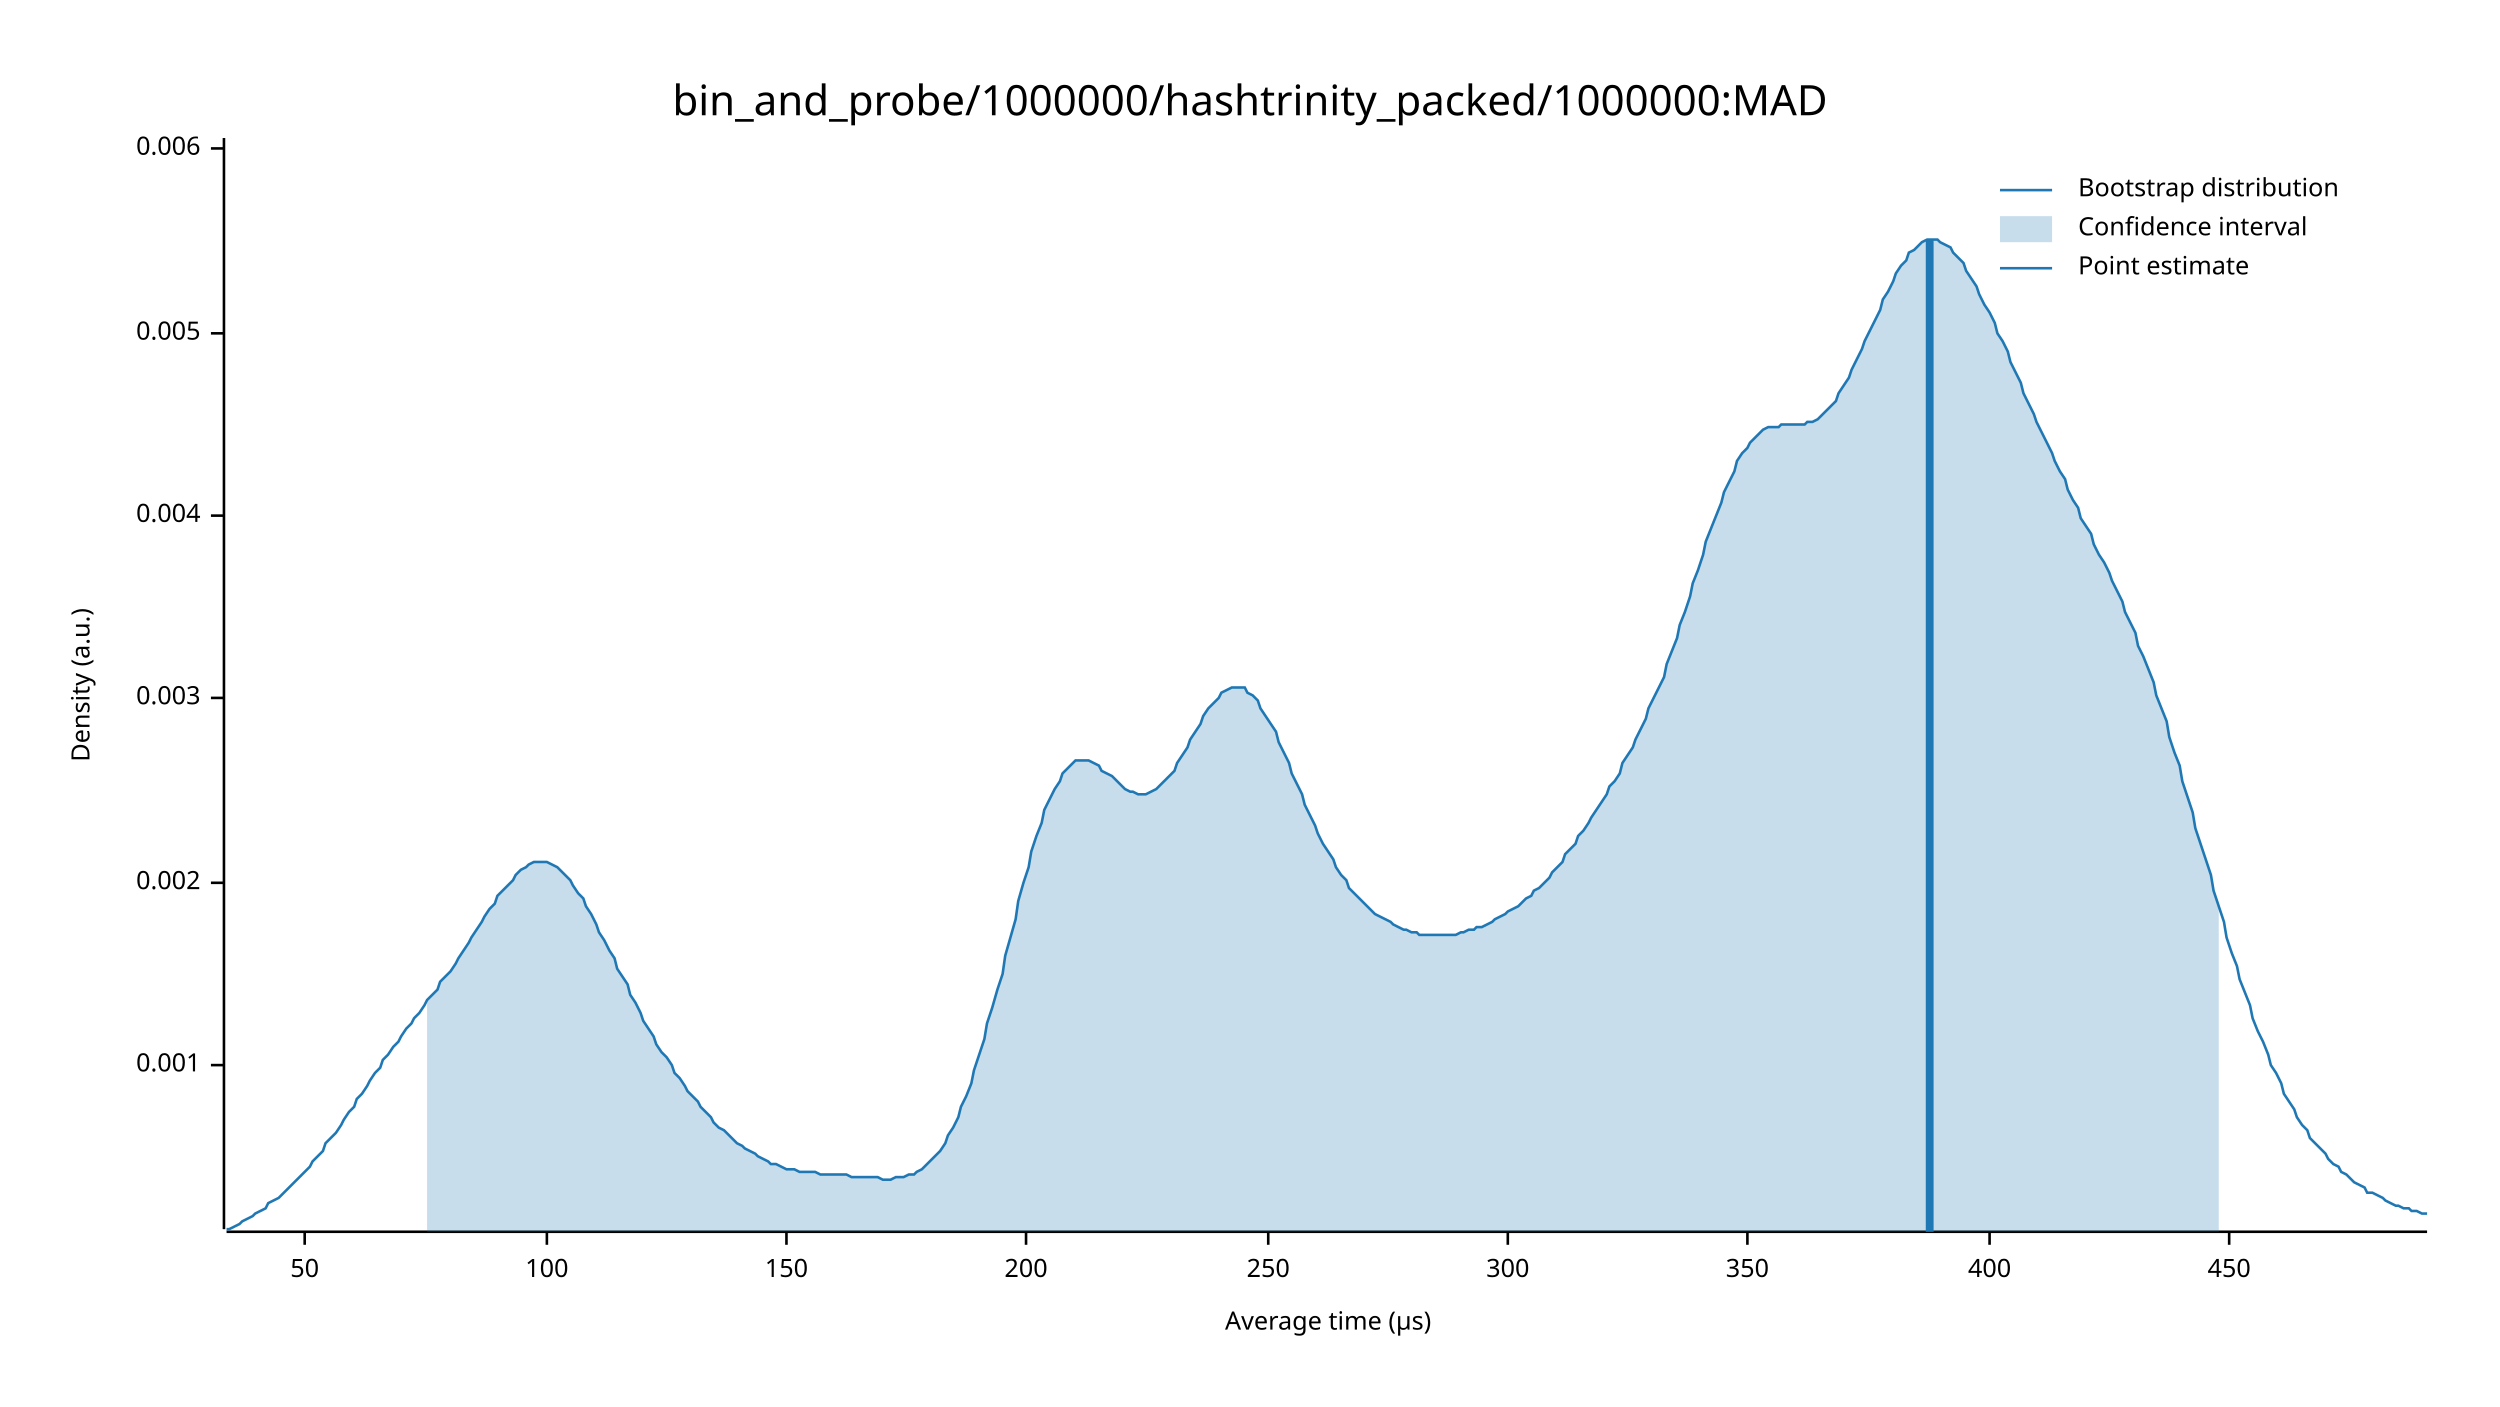
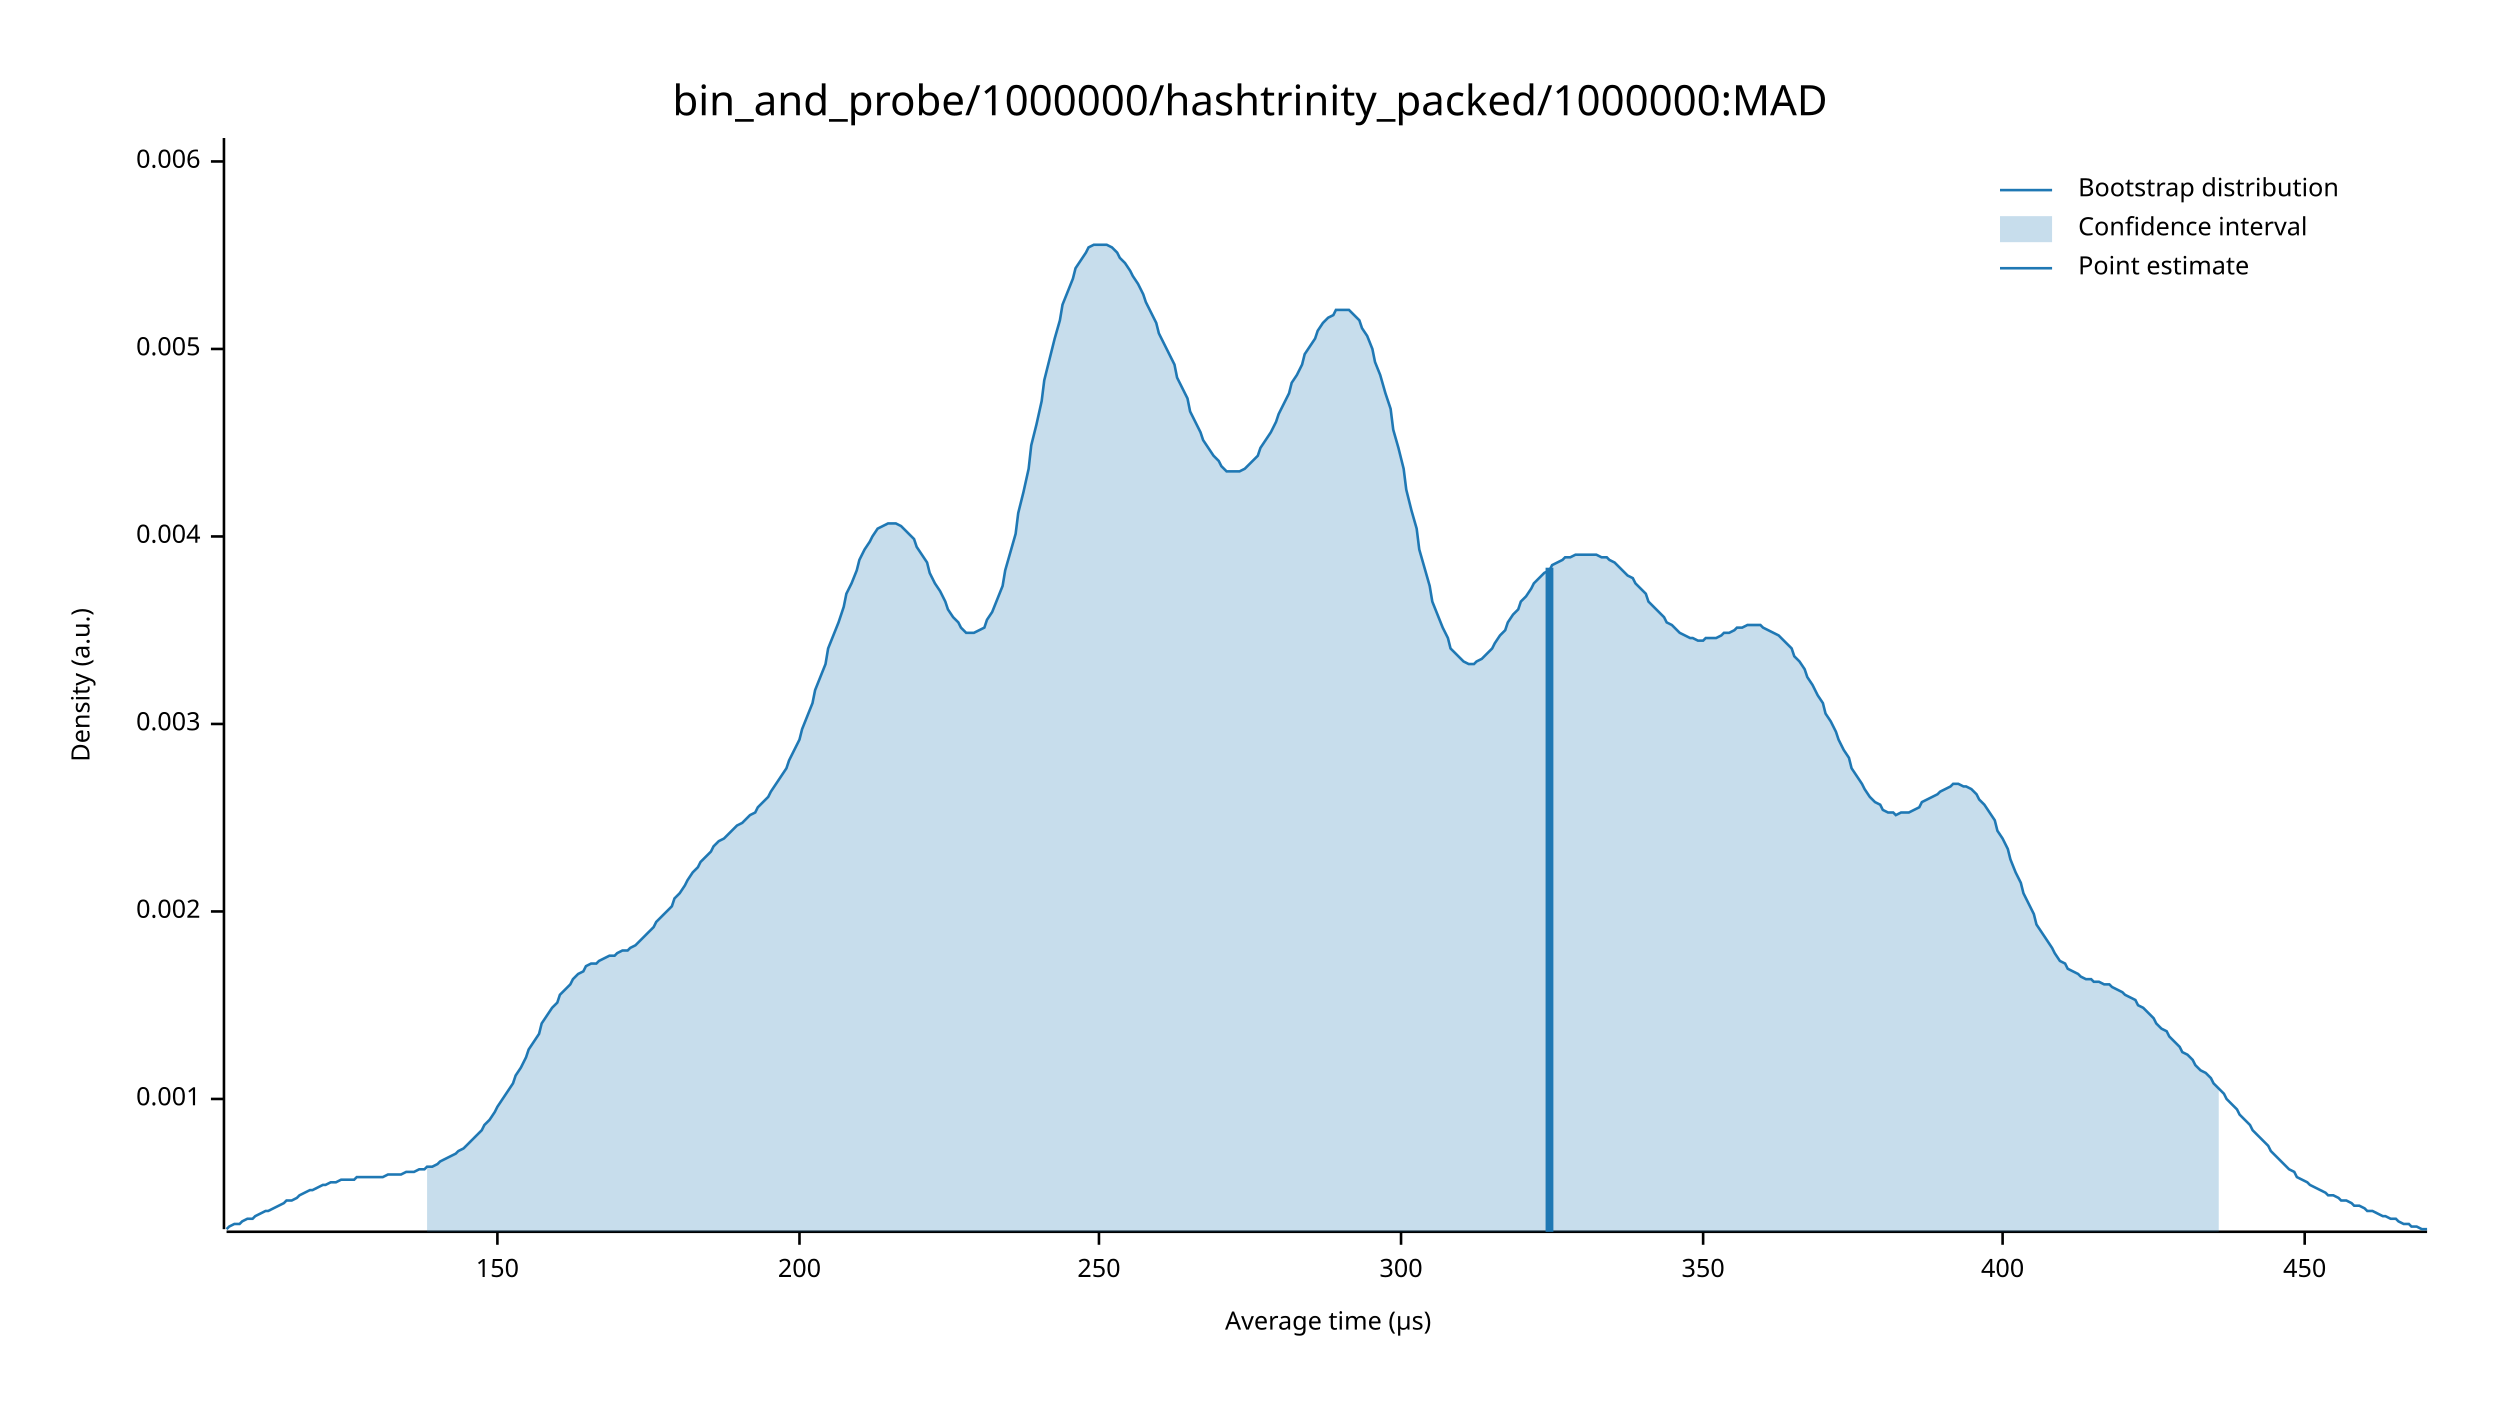
<svg xmlns="http://www.w3.org/2000/svg" width="960" height="540" viewBox="0 0 960 540">
  <text x="480" y="32" dy="0.76em" text-anchor="middle" font-family="sans-serif" font-size="16.129" opacity="1" fill="#000000">
bin_and_probe/1000000/hashtrinity_packed/1000000:MAD
</text>
  <text x="27" y="263" dy="0.76em" text-anchor="middle" font-family="sans-serif" font-size="9.677" opacity="1" fill="#000000" transform="rotate(270, 27, 263)">
Density (a.u.)
</text>
  <text x="510" y="513" dy="-0.5ex" text-anchor="middle" font-family="sans-serif" font-size="9.677" opacity="1" fill="#000000">
Average time (µs)
</text>
  <polyline fill="none" opacity="1" stroke="#000000" stroke-width="1" points="86,53 86,472 " />
-   <text x="77" y="409" dy="0.5ex" text-anchor="end" font-family="sans-serif" font-size="9.677" opacity="1" fill="#000000">
+   <text x="77" y="422" dy="0.5ex" text-anchor="end" font-family="sans-serif" font-size="9.677" opacity="1" fill="#000000">
0.001
</text>
-   <polyline fill="none" opacity="1" stroke="#000000" stroke-width="1" points="81,409 86,409 " />
-   <text x="77" y="339" dy="0.5ex" text-anchor="end" font-family="sans-serif" font-size="9.677" opacity="1" fill="#000000">
+   <polyline fill="none" opacity="1" stroke="#000000" stroke-width="1" points="81,422 86,422 " />
+   <text x="77" y="350" dy="0.5ex" text-anchor="end" font-family="sans-serif" font-size="9.677" opacity="1" fill="#000000">
0.002
</text>
-   <polyline fill="none" opacity="1" stroke="#000000" stroke-width="1" points="81,339 86,339 " />
-   <text x="77" y="268" dy="0.5ex" text-anchor="end" font-family="sans-serif" font-size="9.677" opacity="1" fill="#000000">
+   <polyline fill="none" opacity="1" stroke="#000000" stroke-width="1" points="81,350 86,350 " />
+   <text x="77" y="278" dy="0.5ex" text-anchor="end" font-family="sans-serif" font-size="9.677" opacity="1" fill="#000000">
0.003
</text>
-   <polyline fill="none" opacity="1" stroke="#000000" stroke-width="1" points="81,268 86,268 " />
-   <text x="77" y="198" dy="0.5ex" text-anchor="end" font-family="sans-serif" font-size="9.677" opacity="1" fill="#000000">
+   <polyline fill="none" opacity="1" stroke="#000000" stroke-width="1" points="81,278 86,278 " />
+   <text x="77" y="206" dy="0.5ex" text-anchor="end" font-family="sans-serif" font-size="9.677" opacity="1" fill="#000000">
0.004
</text>
-   <polyline fill="none" opacity="1" stroke="#000000" stroke-width="1" points="81,198 86,198 " />
-   <text x="77" y="128" dy="0.5ex" text-anchor="end" font-family="sans-serif" font-size="9.677" opacity="1" fill="#000000">
+   <polyline fill="none" opacity="1" stroke="#000000" stroke-width="1" points="81,206 86,206 " />
+   <text x="77" y="134" dy="0.5ex" text-anchor="end" font-family="sans-serif" font-size="9.677" opacity="1" fill="#000000">
0.005
</text>
-   <polyline fill="none" opacity="1" stroke="#000000" stroke-width="1" points="81,128 86,128 " />
-   <text x="77" y="57" dy="0.5ex" text-anchor="end" font-family="sans-serif" font-size="9.677" opacity="1" fill="#000000">
+   <polyline fill="none" opacity="1" stroke="#000000" stroke-width="1" points="81,134 86,134 " />
+   <text x="77" y="62" dy="0.5ex" text-anchor="end" font-family="sans-serif" font-size="9.677" opacity="1" fill="#000000">
0.006
</text>
-   <polyline fill="none" opacity="1" stroke="#000000" stroke-width="1" points="81,57 86,57 " />
+   <polyline fill="none" opacity="1" stroke="#000000" stroke-width="1" points="81,62 86,62 " />
  <polyline fill="none" opacity="1" stroke="#000000" stroke-width="1" points="87,473 932,473 " />
-   <text x="117" y="483" dy="0.76em" text-anchor="middle" font-family="sans-serif" font-size="9.677" opacity="1" fill="#000000">
- 50
- </text>
-   <polyline fill="none" opacity="1" stroke="#000000" stroke-width="1" points="117,473 117,478 " />
-   <text x="210" y="483" dy="0.76em" text-anchor="middle" font-family="sans-serif" font-size="9.677" opacity="1" fill="#000000">
- 100
- </text>
-   <polyline fill="none" opacity="1" stroke="#000000" stroke-width="1" points="210,473 210,478 " />
-   <text x="302" y="483" dy="0.76em" text-anchor="middle" font-family="sans-serif" font-size="9.677" opacity="1" fill="#000000">
+   <text x="191" y="483" dy="0.76em" text-anchor="middle" font-family="sans-serif" font-size="9.677" opacity="1" fill="#000000">
150
</text>
-   <polyline fill="none" opacity="1" stroke="#000000" stroke-width="1" points="302,473 302,478 " />
-   <text x="394" y="483" dy="0.76em" text-anchor="middle" font-family="sans-serif" font-size="9.677" opacity="1" fill="#000000">
+   <polyline fill="none" opacity="1" stroke="#000000" stroke-width="1" points="191,473 191,478 " />
+   <text x="307" y="483" dy="0.76em" text-anchor="middle" font-family="sans-serif" font-size="9.677" opacity="1" fill="#000000">
200
</text>
-   <polyline fill="none" opacity="1" stroke="#000000" stroke-width="1" points="394,473 394,478 " />
-   <text x="487" y="483" dy="0.76em" text-anchor="middle" font-family="sans-serif" font-size="9.677" opacity="1" fill="#000000">
+   <polyline fill="none" opacity="1" stroke="#000000" stroke-width="1" points="307,473 307,478 " />
+   <text x="422" y="483" dy="0.76em" text-anchor="middle" font-family="sans-serif" font-size="9.677" opacity="1" fill="#000000">
250
</text>
-   <polyline fill="none" opacity="1" stroke="#000000" stroke-width="1" points="487,473 487,478 " />
-   <text x="579" y="483" dy="0.76em" text-anchor="middle" font-family="sans-serif" font-size="9.677" opacity="1" fill="#000000">
+   <polyline fill="none" opacity="1" stroke="#000000" stroke-width="1" points="422,473 422,478 " />
+   <text x="538" y="483" dy="0.76em" text-anchor="middle" font-family="sans-serif" font-size="9.677" opacity="1" fill="#000000">
300
</text>
-   <polyline fill="none" opacity="1" stroke="#000000" stroke-width="1" points="579,473 579,478 " />
-   <text x="671" y="483" dy="0.76em" text-anchor="middle" font-family="sans-serif" font-size="9.677" opacity="1" fill="#000000">
+   <polyline fill="none" opacity="1" stroke="#000000" stroke-width="1" points="538,473 538,478 " />
+   <text x="654" y="483" dy="0.76em" text-anchor="middle" font-family="sans-serif" font-size="9.677" opacity="1" fill="#000000">
350
</text>
-   <polyline fill="none" opacity="1" stroke="#000000" stroke-width="1" points="671,473 671,478 " />
-   <text x="764" y="483" dy="0.76em" text-anchor="middle" font-family="sans-serif" font-size="9.677" opacity="1" fill="#000000">
+   <polyline fill="none" opacity="1" stroke="#000000" stroke-width="1" points="654,473 654,478 " />
+   <text x="769" y="483" dy="0.76em" text-anchor="middle" font-family="sans-serif" font-size="9.677" opacity="1" fill="#000000">
400
</text>
-   <polyline fill="none" opacity="1" stroke="#000000" stroke-width="1" points="764,473 764,478 " />
-   <text x="856" y="483" dy="0.76em" text-anchor="middle" font-family="sans-serif" font-size="9.677" opacity="1" fill="#000000">
+   <polyline fill="none" opacity="1" stroke="#000000" stroke-width="1" points="769,473 769,478 " />
+   <text x="885" y="483" dy="0.76em" text-anchor="middle" font-family="sans-serif" font-size="9.677" opacity="1" fill="#000000">
450
</text>
-   <polyline fill="none" opacity="1" stroke="#000000" stroke-width="1" points="856,473 856,478 " />
-   <polyline fill="none" opacity="1" stroke="#1F78B4" stroke-width="1" points="87,472 88,472 90,471 92,470 93,469 95,468 97,467 98,466 100,465 102,464 103,462 105,461 107,460 109,458 110,457 112,455 114,453 115,452 117,450 119,448 120,446 122,444 124,442 125,439 127,437 129,435 131,432 132,430 134,427 136,425 137,422 139,420 141,417 142,415 144,412 146,410 147,407 149,405 151,402 153,400 154,398 156,395 158,393 159,391 161,389 163,386 164,384 166,382 168,380 169,377 171,375 173,373 175,370 176,368 178,365 180,362 181,360 183,357 185,354 186,352 188,349 190,347 191,344 193,342 195,340 197,338 198,336 200,334 202,333 203,332 205,331 207,331 208,331 210,331 212,332 214,333 215,334 217,336 219,338 220,340 222,343 224,345 225,348 227,351 229,355 230,358 232,361 234,365 236,368 237,372 239,375 241,378 242,382 244,385 246,389 247,392 249,395 251,398 252,401 254,404 256,406 258,409 259,412 261,414 263,417 264,419 266,421 268,423 269,425 271,427 273,429 274,431 276,433 278,434 280,436 281,437 283,439 285,440 286,441 288,442 290,443 291,444 293,445 295,446 296,447 298,447 300,448 302,449 303,449 305,449 307,450 308,450 310,450 312,450 313,450 315,451 317,451 318,451 320,451 322,451 324,451 325,451 327,452 329,452 330,452 332,452 334,452 335,452 337,452 339,453 341,453 342,453 344,452 346,452 347,452 349,451 351,451 352,450 354,449 356,447 357,446 359,444 361,442 363,439 364,436 366,433 368,429 369,425 371,421 373,416 374,411 376,405 378,399 379,393 381,387 383,380 385,374 386,367 388,360 390,353 391,346 393,339 395,333 396,327 398,321 400,316 401,311 403,307 405,303 407,300 408,297 410,295 412,293 413,292 415,292 417,292 418,292 420,293 422,294 423,296 425,297 427,298 429,300 430,301 432,303 434,304 435,304 437,305 439,305 440,305 442,304 444,303 445,302 447,300 449,298 451,296 452,293 454,290 456,287 457,284 459,281 461,278 462,275 464,272 466,270 468,268 469,266 471,265 473,264 474,264 476,264 478,264 479,266 481,267 483,269 484,272 486,275 488,278 490,281 491,285 493,289 495,293 496,297 498,301 500,305 501,309 503,313 505,317 506,320 508,324 510,327 512,330 513,333 515,336 517,338 518,341 520,343 522,345 523,346 525,348 527,350 528,351 530,352 532,353 534,354 535,355 537,356 539,357 540,357 542,358 544,358 545,359 547,359 549,359 550,359 552,359 554,359 556,359 557,359 559,359 561,358 562,358 564,357 566,357 567,356 569,356 571,355 573,354 574,353 576,352 578,351 579,350 581,349 583,348 584,347 586,345 588,344 589,342 591,341 593,339 595,337 596,335 598,333 600,331 601,328 603,326 605,324 606,321 608,319 610,316 611,314 613,311 615,308 617,305 618,302 620,300 622,297 623,293 625,290 627,287 628,284 630,280 632,276 633,272 635,268 637,264 639,260 640,255 642,250 644,245 645,240 647,235 649,229 650,224 652,219 654,213 655,208 657,203 659,198 661,193 662,189 664,185 666,181 667,177 669,174 671,172 672,170 674,168 676,166 677,165 679,164 681,164 683,164 684,163 686,163 688,163 689,163 691,163 693,163 694,162 696,162 698,161 700,159 701,158 703,156 705,154 706,151 708,148 710,145 711,142 713,138 715,134 716,131 718,127 720,123 722,119 723,115 725,112 727,108 728,105 730,102 732,100 733,97 735,96 737,94 738,93 740,92 742,92 744,92 745,93 747,94 749,95 750,97 752,99 754,101 755,104 757,107 759,110 760,113 762,117 764,120 766,124 767,128 769,131 771,135 772,139 774,143 776,147 777,151 779,155 781,159 782,162 784,166 786,170 788,174 789,177 791,181 793,184 794,188 796,192 798,195 799,199 801,202 803,205 804,209 806,213 808,216 810,220 811,223 813,227 815,231 816,235 818,239 820,243 821,248 823,252 825,257 827,262 828,267 830,272 832,277 833,283 835,289 837,294 838,300 840,306 842,312 843,318 845,324 847,330 849,336 850,342 852,348 854,354 855,360 857,366 859,371 860,376 862,381 864,386 865,391 867,396 869,400 871,405 872,409 874,412 876,416 877,420 879,423 881,426 882,429 884,432 886,434 887,437 889,439 891,441 893,443 894,445 896,447 898,448 899,450 901,451 903,453 904,454 906,455 908,456 909,458 911,458 913,459 915,460 916,461 918,462 920,463 921,463 923,464 925,464 926,465 928,465 930,466 932,466 " />
-   <polygon opacity="0.25" fill="#1F78B4" points="164,384 166,382 168,380 169,377 171,375 173,373 175,370 176,368 178,365 180,362 181,360 183,357 185,354 186,352 188,349 190,347 191,344 193,342 195,340 197,338 198,336 200,334 202,333 203,332 205,331 207,331 208,331 210,331 212,332 214,333 215,334 217,336 219,338 220,340 222,343 224,345 225,348 227,351 229,355 230,358 232,361 234,365 236,368 237,372 239,375 241,378 242,382 244,385 246,389 247,392 249,395 251,398 252,401 254,404 256,406 258,409 259,412 261,414 263,417 264,419 266,421 268,423 269,425 271,427 273,429 274,431 276,433 278,434 280,436 281,437 283,439 285,440 286,441 288,442 290,443 291,444 293,445 295,446 296,447 298,447 300,448 302,449 303,449 305,449 307,450 308,450 310,450 312,450 313,450 315,451 317,451 318,451 320,451 322,451 324,451 325,451 327,452 329,452 330,452 332,452 334,452 335,452 337,452 339,453 341,453 342,453 344,452 346,452 347,452 349,451 351,451 352,450 354,449 356,447 357,446 359,444 361,442 363,439 364,436 366,433 368,429 369,425 371,421 373,416 374,411 376,405 378,399 379,393 381,387 383,380 385,374 386,367 388,360 390,353 391,346 393,339 395,333 396,327 398,321 400,316 401,311 403,307 405,303 407,300 408,297 410,295 412,293 413,292 415,292 417,292 418,292 420,293 422,294 423,296 425,297 427,298 429,300 430,301 432,303 434,304 435,304 437,305 439,305 440,305 442,304 444,303 445,302 447,300 449,298 451,296 452,293 454,290 456,287 457,284 459,281 461,278 462,275 464,272 466,270 468,268 469,266 471,265 473,264 474,264 476,264 478,264 479,266 481,267 483,269 484,272 486,275 488,278 490,281 491,285 493,289 495,293 496,297 498,301 500,305 501,309 503,313 505,317 506,320 508,324 510,327 512,330 513,333 515,336 517,338 518,341 520,343 522,345 523,346 525,348 527,350 528,351 530,352 532,353 534,354 535,355 537,356 539,357 540,357 542,358 544,358 545,359 547,359 549,359 550,359 552,359 554,359 556,359 557,359 559,359 561,358 562,358 564,357 566,357 567,356 569,356 571,355 573,354 574,353 576,352 578,351 579,350 581,349 583,348 584,347 586,345 588,344 589,342 591,341 593,339 595,337 596,335 598,333 600,331 601,328 603,326 605,324 606,321 608,319 610,316 611,314 613,311 615,308 617,305 618,302 620,300 622,297 623,293 625,290 627,287 628,284 630,280 632,276 633,272 635,268 637,264 639,260 640,255 642,250 644,245 645,240 647,235 649,229 650,224 652,219 654,213 655,208 657,203 659,198 661,193 662,189 664,185 666,181 667,177 669,174 671,172 672,170 674,168 676,166 677,165 679,164 681,164 683,164 684,163 686,163 688,163 689,163 691,163 693,163 694,162 696,162 698,161 700,159 701,158 703,156 705,154 706,151 708,148 710,145 711,142 713,138 715,134 716,131 718,127 720,123 722,119 723,115 725,112 727,108 728,105 730,102 732,100 733,97 735,96 737,94 738,93 740,92 742,92 744,92 745,93 747,94 749,95 750,97 752,99 754,101 755,104 757,107 759,110 760,113 762,117 764,120 766,124 767,128 769,131 771,135 772,139 774,143 776,147 777,151 779,155 781,159 782,162 784,166 786,170 788,174 789,177 791,181 793,184 794,188 796,192 798,195 799,199 801,202 803,205 804,209 806,213 808,216 810,220 811,223 813,227 815,231 816,235 818,239 820,243 821,248 823,252 825,257 827,262 828,267 830,272 832,277 833,283 835,289 837,294 838,300 840,306 842,312 843,318 845,324 847,330 849,336 850,342 852,348 852,473 164,473 " />
-   <polyline fill="none" opacity="1" stroke="#1F78B4" stroke-width="3" points="741,473 741,92 " />
+   <polyline fill="none" opacity="1" stroke="#000000" stroke-width="1" points="885,473 885,478 " />
+   <polyline fill="none" opacity="1" stroke="#1F78B4" stroke-width="1" points="87,472 88,471 90,470 92,470 93,469 95,468 97,468 98,467 100,466 102,465 103,465 105,464 107,463 109,462 110,461 112,461 114,460 115,459 117,458 119,457 120,457 122,456 124,455 125,455 127,454 129,454 131,453 132,453 134,453 136,453 137,452 139,452 141,452 142,452 144,452 146,452 147,452 149,451 151,451 153,451 154,451 156,450 158,450 159,450 161,449 163,449 164,448 166,448 168,447 169,446 171,445 173,444 175,443 176,442 178,441 180,439 181,438 183,436 185,434 186,432 188,430 190,427 191,425 193,422 195,419 197,416 198,413 200,410 202,406 203,403 205,400 207,397 208,393 210,390 212,387 214,385 215,382 217,380 219,378 220,376 222,374 224,373 225,371 227,370 229,370 230,369 232,368 234,367 236,367 237,366 239,365 241,365 242,364 244,363 246,361 247,360 249,358 251,356 252,354 254,352 256,350 258,348 259,345 261,343 263,340 264,338 266,335 268,333 269,331 271,329 273,327 274,325 276,323 278,322 280,320 281,319 283,317 285,316 286,315 288,313 290,312 291,310 293,308 295,306 296,304 298,301 300,298 302,295 303,292 305,288 307,284 308,280 310,275 312,270 313,265 315,260 317,255 318,249 320,244 322,239 324,233 325,228 327,224 329,219 330,215 332,211 334,208 335,206 337,203 339,202 341,201 342,201 344,201 346,202 347,203 349,205 351,207 352,210 354,213 356,216 357,220 359,224 361,227 363,231 364,234 366,237 368,239 369,241 371,243 373,243 374,243 376,242 378,241 379,238 381,235 383,230 385,225 386,219 388,212 390,205 391,197 393,189 395,180 396,171 398,163 400,154 401,146 403,138 405,130 407,123 408,117 410,112 412,107 413,103 415,100 417,97 418,95 420,94 422,94 423,94 425,94 427,95 429,97 430,99 432,101 434,104 435,106 437,109 439,113 440,116 442,120 444,124 445,128 447,132 449,136 451,140 452,145 454,149 456,153 457,158 459,162 461,166 462,169 464,172 466,175 468,177 469,179 471,181 473,181 474,181 476,181 478,180 479,179 481,177 483,175 484,172 486,169 488,166 490,162 491,159 493,155 495,151 496,147 498,144 500,140 501,136 503,133 505,130 506,127 508,124 510,122 512,121 513,119 515,119 517,119 518,119 520,121 522,123 523,126 525,129 527,134 528,139 530,144 532,151 534,157 535,165 537,172 539,180 540,188 542,196 544,203 545,211 547,218 549,225 550,231 552,236 554,241 556,245 557,249 559,251 561,253 562,254 564,255 566,255 567,254 569,253 571,251 573,249 574,247 576,244 578,242 579,239 581,236 583,234 584,231 586,229 588,226 589,224 591,222 593,220 595,219 596,217 598,216 600,215 601,214 603,214 605,213 606,213 608,213 610,213 611,213 613,213 615,214 617,214 618,215 620,216 622,218 623,219 625,221 627,222 628,224 630,226 632,228 633,231 635,233 637,235 639,237 640,239 642,240 644,242 645,243 647,244 649,245 650,245 652,246 654,246 655,245 657,245 659,245 661,244 662,243 664,243 666,242 667,241 669,241 671,240 672,240 674,240 676,240 677,241 679,242 681,243 683,244 684,245 686,247 688,249 689,252 691,254 693,257 694,260 696,263 698,267 700,270 701,274 703,277 705,281 706,284 708,288 710,291 711,295 713,298 715,301 716,303 718,306 720,308 722,309 723,311 725,312 727,312 728,313 730,312 732,312 733,312 735,311 737,310 738,308 740,307 742,306 744,305 745,304 747,303 749,302 750,301 752,301 754,302 755,302 757,303 759,305 760,307 762,309 764,312 766,315 767,319 769,322 771,326 772,330 774,335 776,339 777,343 779,347 781,351 782,355 784,358 786,361 788,364 789,366 791,369 793,370 794,372 796,373 798,374 799,375 801,376 803,376 804,377 806,377 808,378 810,378 811,379 813,380 815,381 816,382 818,383 820,384 821,386 823,387 825,389 827,391 828,393 830,395 832,396 833,398 835,400 837,402 838,404 840,405 842,407 843,409 845,411 847,412 849,414 850,416 852,418 854,420 855,422 857,424 859,426 860,428 862,430 864,432 865,434 867,436 869,438 871,440 872,442 874,444 876,446 877,447 879,449 881,450 882,452 884,453 886,454 887,455 889,456 891,457 893,458 894,459 896,459 898,460 899,461 901,461 903,462 904,463 906,463 908,464 909,465 911,465 913,466 915,467 916,467 918,468 920,468 921,469 923,470 925,470 926,471 928,471 930,472 932,472 " />
+   <polygon opacity="0.25" fill="#1F78B4" points="164,448 166,448 168,447 169,446 171,445 173,444 175,443 176,442 178,441 180,439 181,438 183,436 185,434 186,432 188,430 190,427 191,425 193,422 195,419 197,416 198,413 200,410 202,406 203,403 205,400 207,397 208,393 210,390 212,387 214,385 215,382 217,380 219,378 220,376 222,374 224,373 225,371 227,370 229,370 230,369 232,368 234,367 236,367 237,366 239,365 241,365 242,364 244,363 246,361 247,360 249,358 251,356 252,354 254,352 256,350 258,348 259,345 261,343 263,340 264,338 266,335 268,333 269,331 271,329 273,327 274,325 276,323 278,322 280,320 281,319 283,317 285,316 286,315 288,313 290,312 291,310 293,308 295,306 296,304 298,301 300,298 302,295 303,292 305,288 307,284 308,280 310,275 312,270 313,265 315,260 317,255 318,249 320,244 322,239 324,233 325,228 327,224 329,219 330,215 332,211 334,208 335,206 337,203 339,202 341,201 342,201 344,201 346,202 347,203 349,205 351,207 352,210 354,213 356,216 357,220 359,224 361,227 363,231 364,234 366,237 368,239 369,241 371,243 373,243 374,243 376,242 378,241 379,238 381,235 383,230 385,225 386,219 388,212 390,205 391,197 393,189 395,180 396,171 398,163 400,154 401,146 403,138 405,130 407,123 408,117 410,112 412,107 413,103 415,100 417,97 418,95 420,94 422,94 423,94 425,94 427,95 429,97 430,99 432,101 434,104 435,106 437,109 439,113 440,116 442,120 444,124 445,128 447,132 449,136 451,140 452,145 454,149 456,153 457,158 459,162 461,166 462,169 464,172 466,175 468,177 469,179 471,181 473,181 474,181 476,181 478,180 479,179 481,177 483,175 484,172 486,169 488,166 490,162 491,159 493,155 495,151 496,147 498,144 500,140 501,136 503,133 505,130 506,127 508,124 510,122 512,121 513,119 515,119 517,119 518,119 520,121 522,123 523,126 525,129 527,134 528,139 530,144 532,151 534,157 535,165 537,172 539,180 540,188 542,196 544,203 545,211 547,218 549,225 550,231 552,236 554,241 556,245 557,249 559,251 561,253 562,254 564,255 566,255 567,254 569,253 571,251 573,249 574,247 576,244 578,242 579,239 581,236 583,234 584,231 586,229 588,226 589,224 591,222 593,220 595,219 596,217 598,216 600,215 601,214 603,214 605,213 606,213 608,213 610,213 611,213 613,213 615,214 617,214 618,215 620,216 622,218 623,219 625,221 627,222 628,224 630,226 632,228 633,231 635,233 637,235 639,237 640,239 642,240 644,242 645,243 647,244 649,245 650,245 652,246 654,246 655,245 657,245 659,245 661,244 662,243 664,243 666,242 667,241 669,241 671,240 672,240 674,240 676,240 677,241 679,242 681,243 683,244 684,245 686,247 688,249 689,252 691,254 693,257 694,260 696,263 698,267 700,270 701,274 703,277 705,281 706,284 708,288 710,291 711,295 713,298 715,301 716,303 718,306 720,308 722,309 723,311 725,312 727,312 728,313 730,312 732,312 733,312 735,311 737,310 738,308 740,307 742,306 744,305 745,304 747,303 749,302 750,301 752,301 754,302 755,302 757,303 759,305 760,307 762,309 764,312 766,315 767,319 769,322 771,326 772,330 774,335 776,339 777,343 779,347 781,351 782,355 784,358 786,361 788,364 789,366 791,369 793,370 794,372 796,373 798,374 799,375 801,376 803,376 804,377 806,377 808,378 810,378 811,379 813,380 815,381 816,382 818,383 820,384 821,386 823,387 825,389 827,391 828,393 830,395 832,396 833,398 835,400 837,402 838,404 840,405 842,407 843,409 845,411 847,412 849,414 850,416 852,418 852,473 164,473 " />
+   <polyline fill="none" opacity="1" stroke="#1F78B4" stroke-width="3" points="595,473 595,218 " />
  <text x="798" y="68" dy="0.76em" text-anchor="start" font-family="sans-serif" font-size="9.677" opacity="1" fill="#000000">
Bootstrap distribution
</text>
  <text x="798" y="83" dy="0.76em" text-anchor="start" font-family="sans-serif" font-size="9.677" opacity="1" fill="#000000">
Confidence interval
</text>
  <text x="798" y="98" dy="0.76em" text-anchor="start" font-family="sans-serif" font-size="9.677" opacity="1" fill="#000000">
Point estimate
</text>
  <polyline fill="none" opacity="1" stroke="#1F78B4" stroke-width="1" points="768,73 788,73 " />
  <rect x="768" y="83" width="20" height="10" opacity="0.25" fill="#1F78B4" stroke="none" />
  <polyline fill="none" opacity="1" stroke="#1F78B4" stroke-width="1" points="768,103 788,103 " />
</svg>
